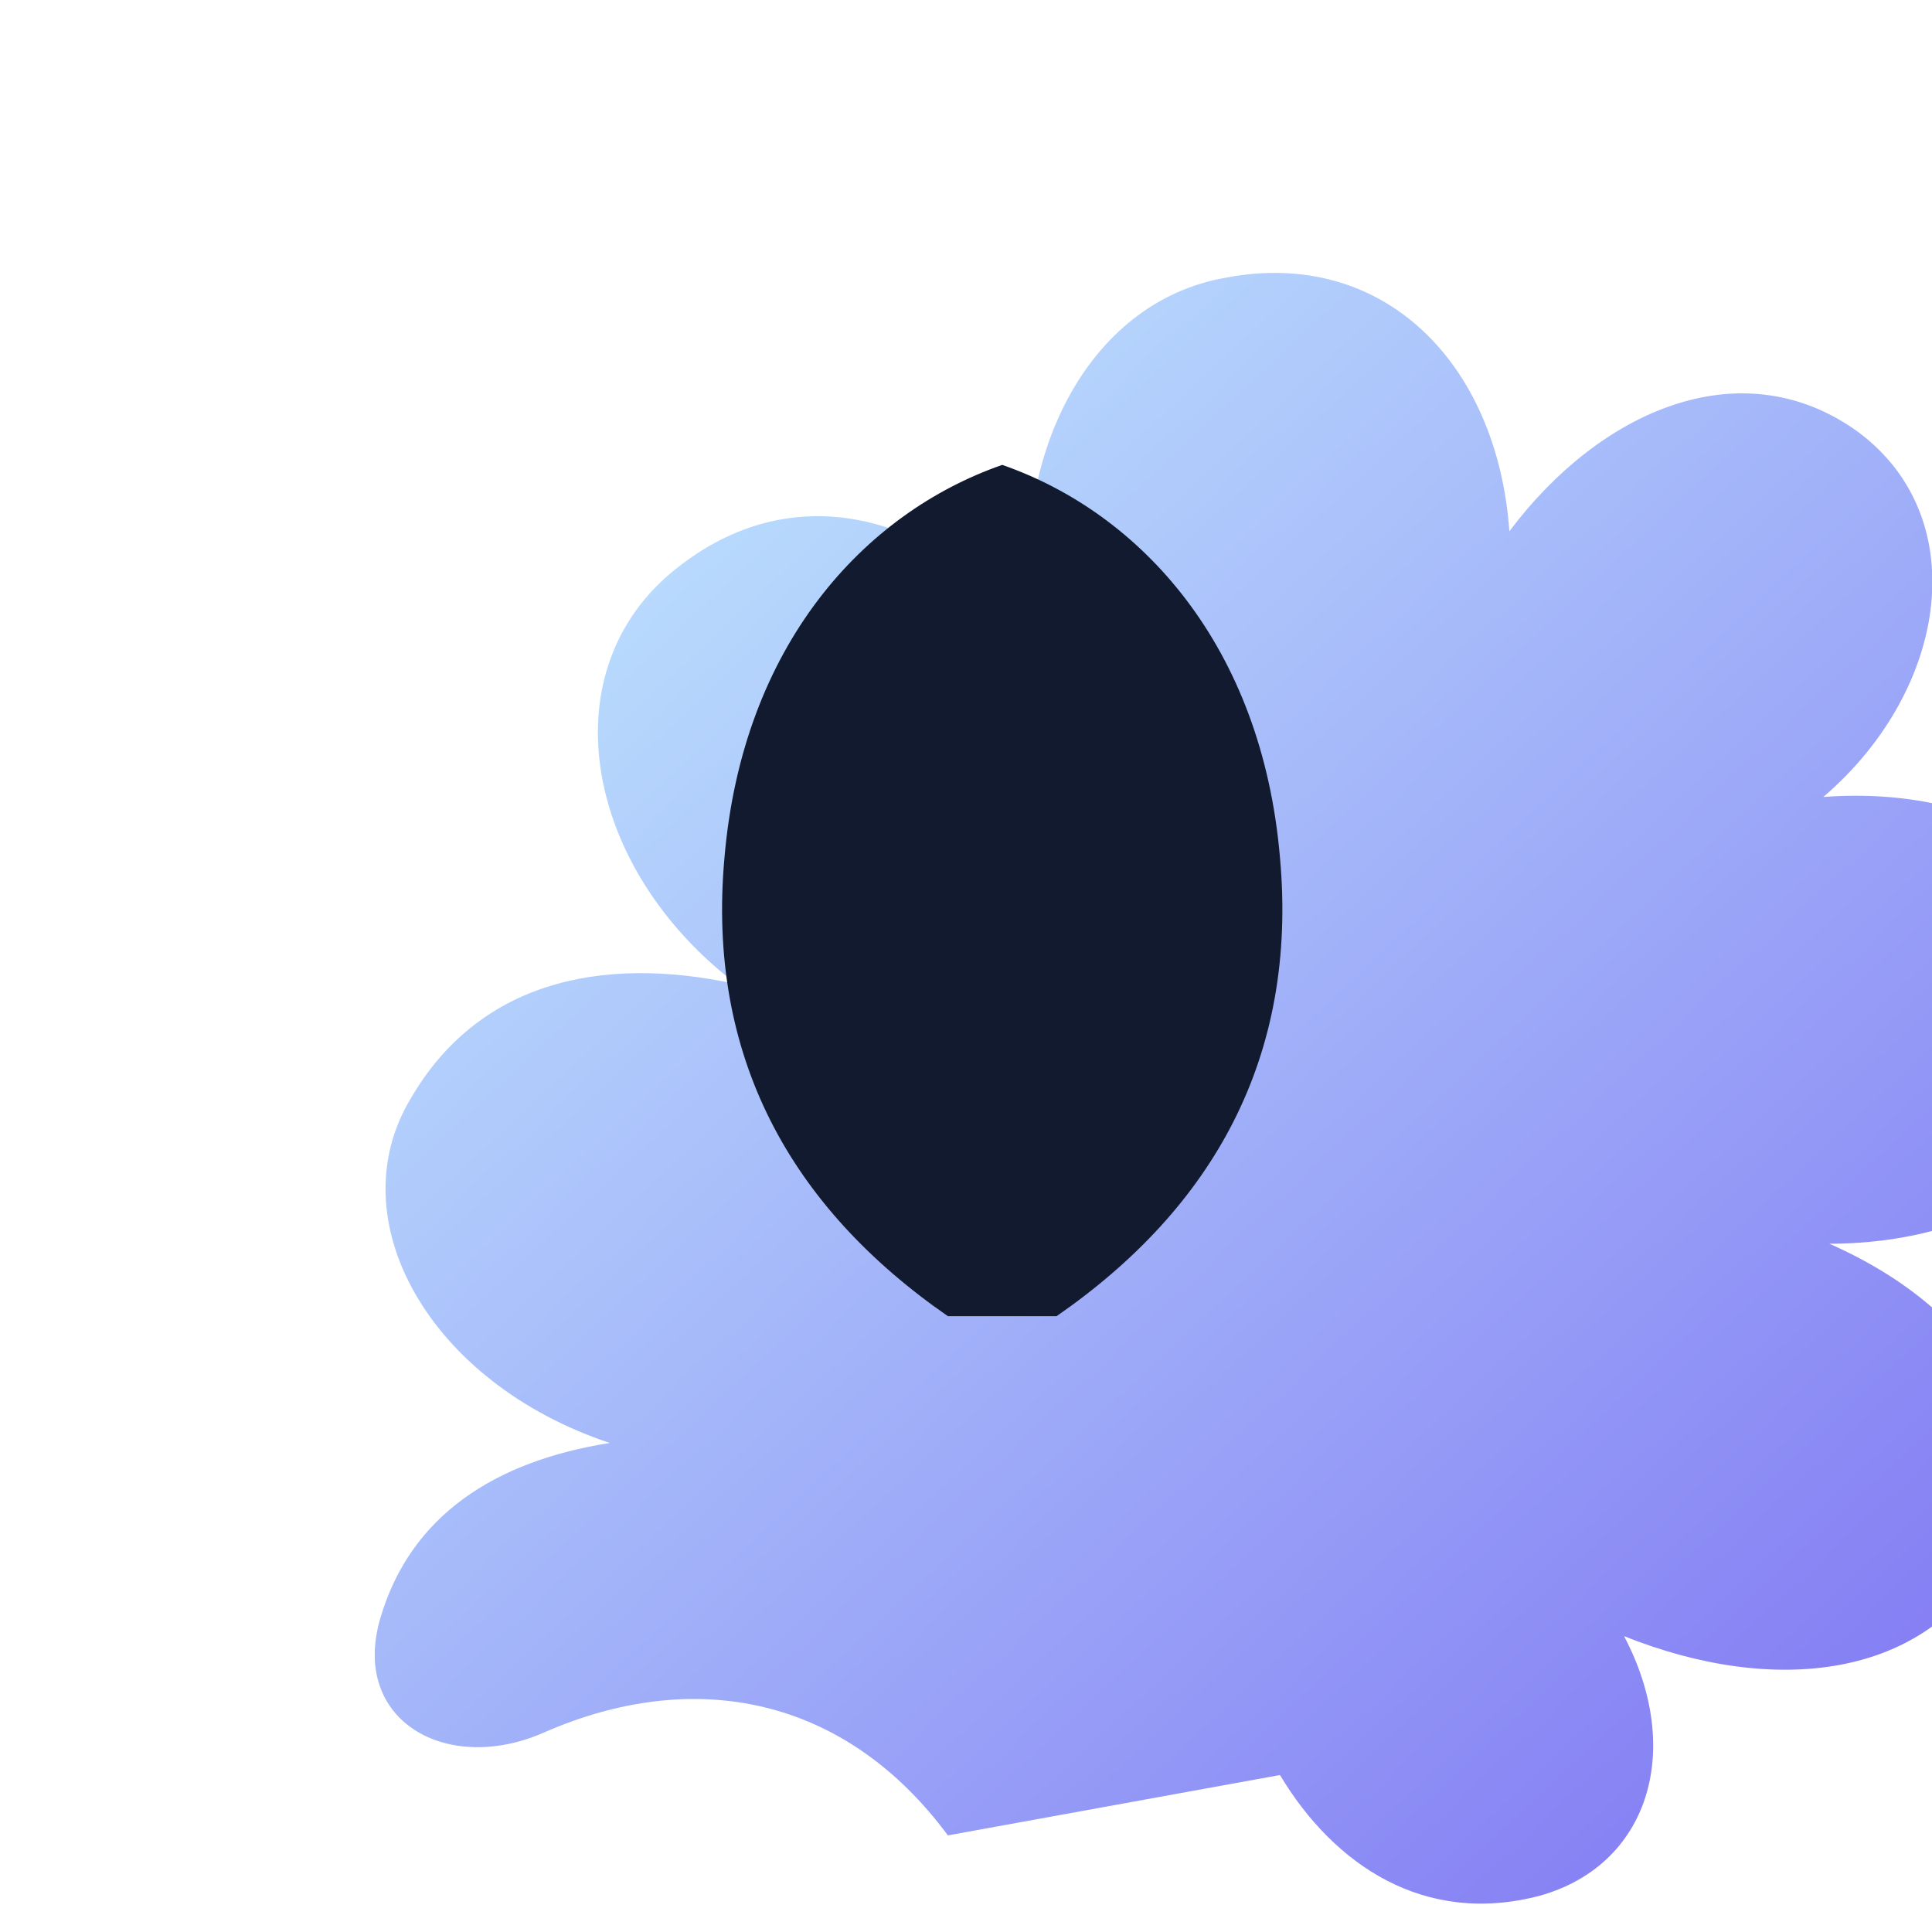
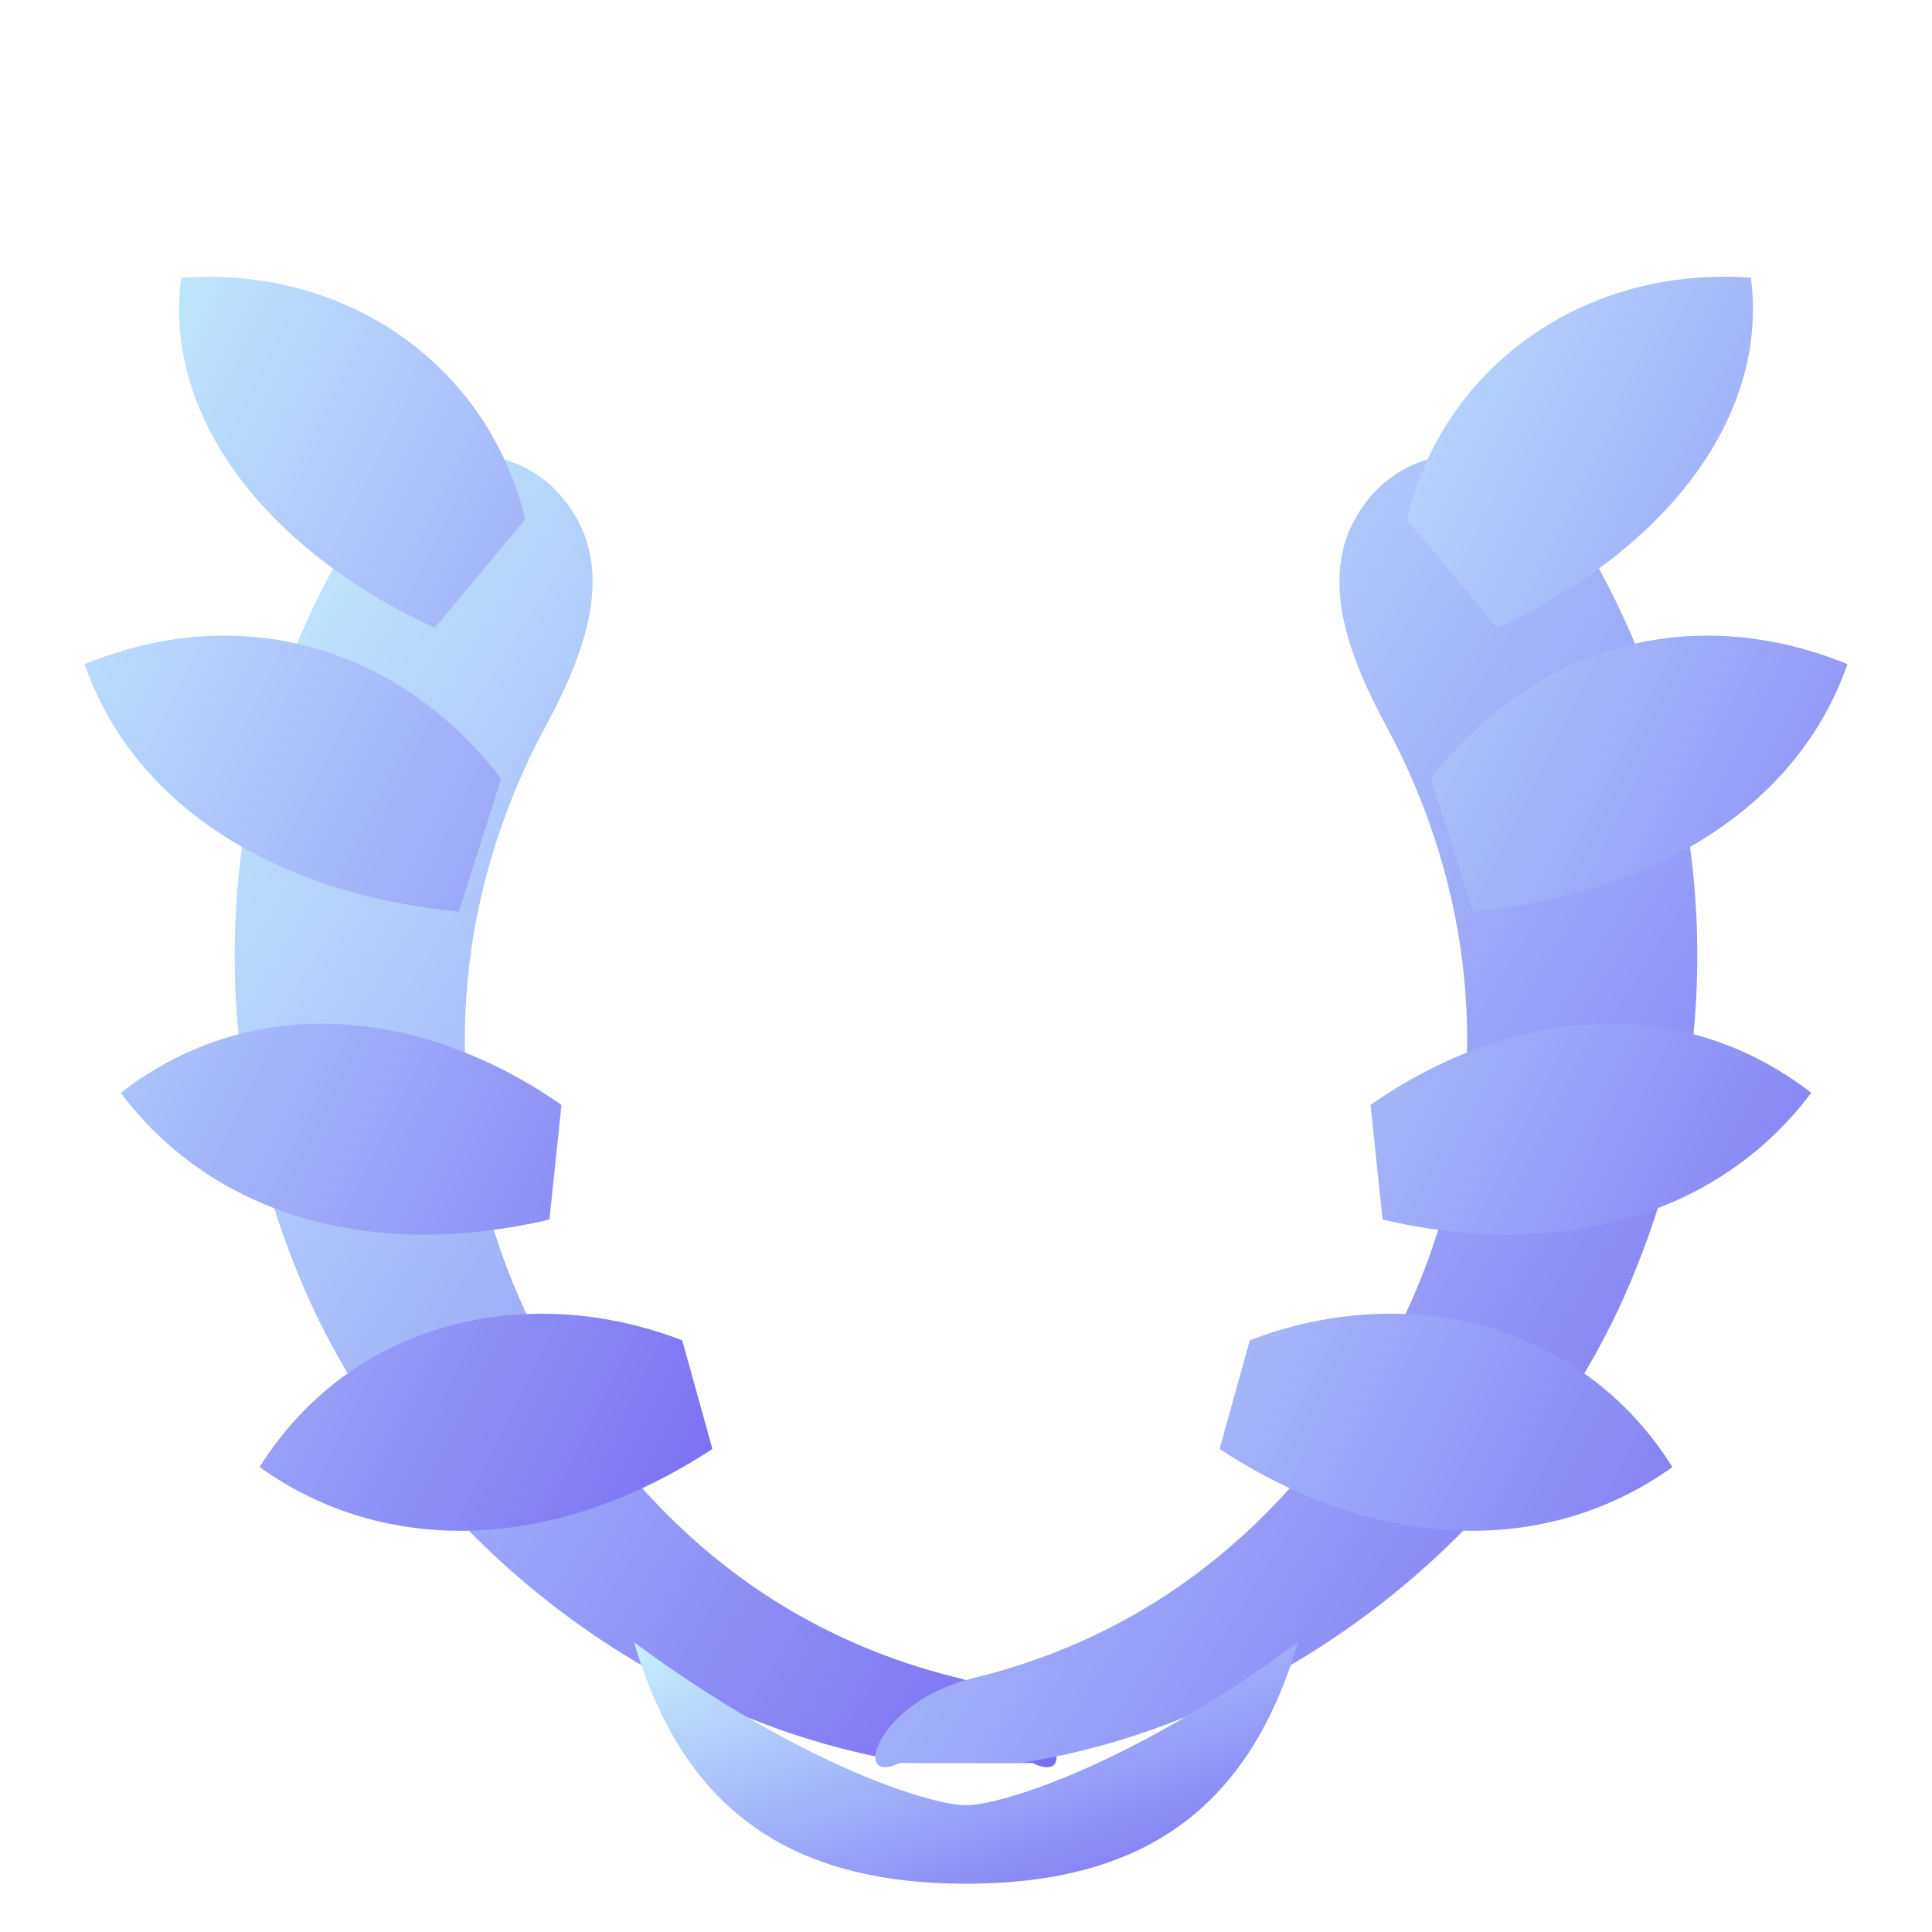
<svg xmlns="http://www.w3.org/2000/svg" viewBox="0 0 320 320" role="img" aria-label="Decoração de perfil">
  <defs>
    <linearGradient id="g" x1="0" y1="0" x2="1" y2="1">
      <stop stop-color="#c5f1ff" />
      <stop offset="1" stop-color="#7b6df2" />
    </linearGradient>
  </defs>
-   <path fill="url(#g)" d="M157 304c-17-23-42-28-67-17-16 7-32-2-27-19 5-17 19-26 38-29-30-10-45-37-33-57 11-19 31-24 54-19-25-19-31-51-11-68 19-16 42-11 60 9-4-28 9-54 32-58 26-5 45 14 47 42 15-20 38-30 57-17 20 14 16 43-5 61 27-2 49 11 50 35 1 24-22 39-49 39 25 11 38 32 27 52-11 20-36 23-61 13 10 19 4 38-14 43-19 5-34-5-43-20z" />
-   <path fill="#111a2e" d="M157 218c-26-18-40-43-37-76 3-35 23-57 46-65 23 8 43 30 46 65 3 33-11 58-37 76z" />
+   <g fill="url(#g)">
+     <path d="M151 292c-39-6-79-33-99-75-20-43-17-92 8-131 9-14 27-14 35-1 7 11 1 25-5 36-18 34-17 72 1 104 16 28 39 46 68 53 16 4 20 18 12 14z" />
+     <path d="M169 292c39-6 79-33 99-75 20-43 17-92-8-131-9-14-27-14-35-1-7 11-1 25 5 36 18 34 17 72-1 104-16 28-39 46-68 53-16 4-20 18-12 14z" />
+     <path d="M72 104c-28-13-45-35-42-58 28-2 51 15 57 40zM76 151c-31-3-54-18-62-41 27-11 53-2 69 19zM91 202c-30 7-56-1-71-21 22-17 50-14 73 2zM118 240c-26 17-54 18-75 3 15-24 44-31 70-21z" />
+     <path d="M248 104c28-13 45-35 42-58-28-2-51 15-57 40zM244 151c31-3 54-18 62-41-27-11-53-2-69 19zM229 202c30 7 56-1 71-21-22-17-50-14-73 2zM202 240c26 17 54 18 75 3-15-24-44-31-70-21z" />
+     <path d="M105 272c27 20 49 27 55 27s28-7 55-27c-8 27-25 40-55 40s-47-13-55-40z" />
+   </g>
</svg>
